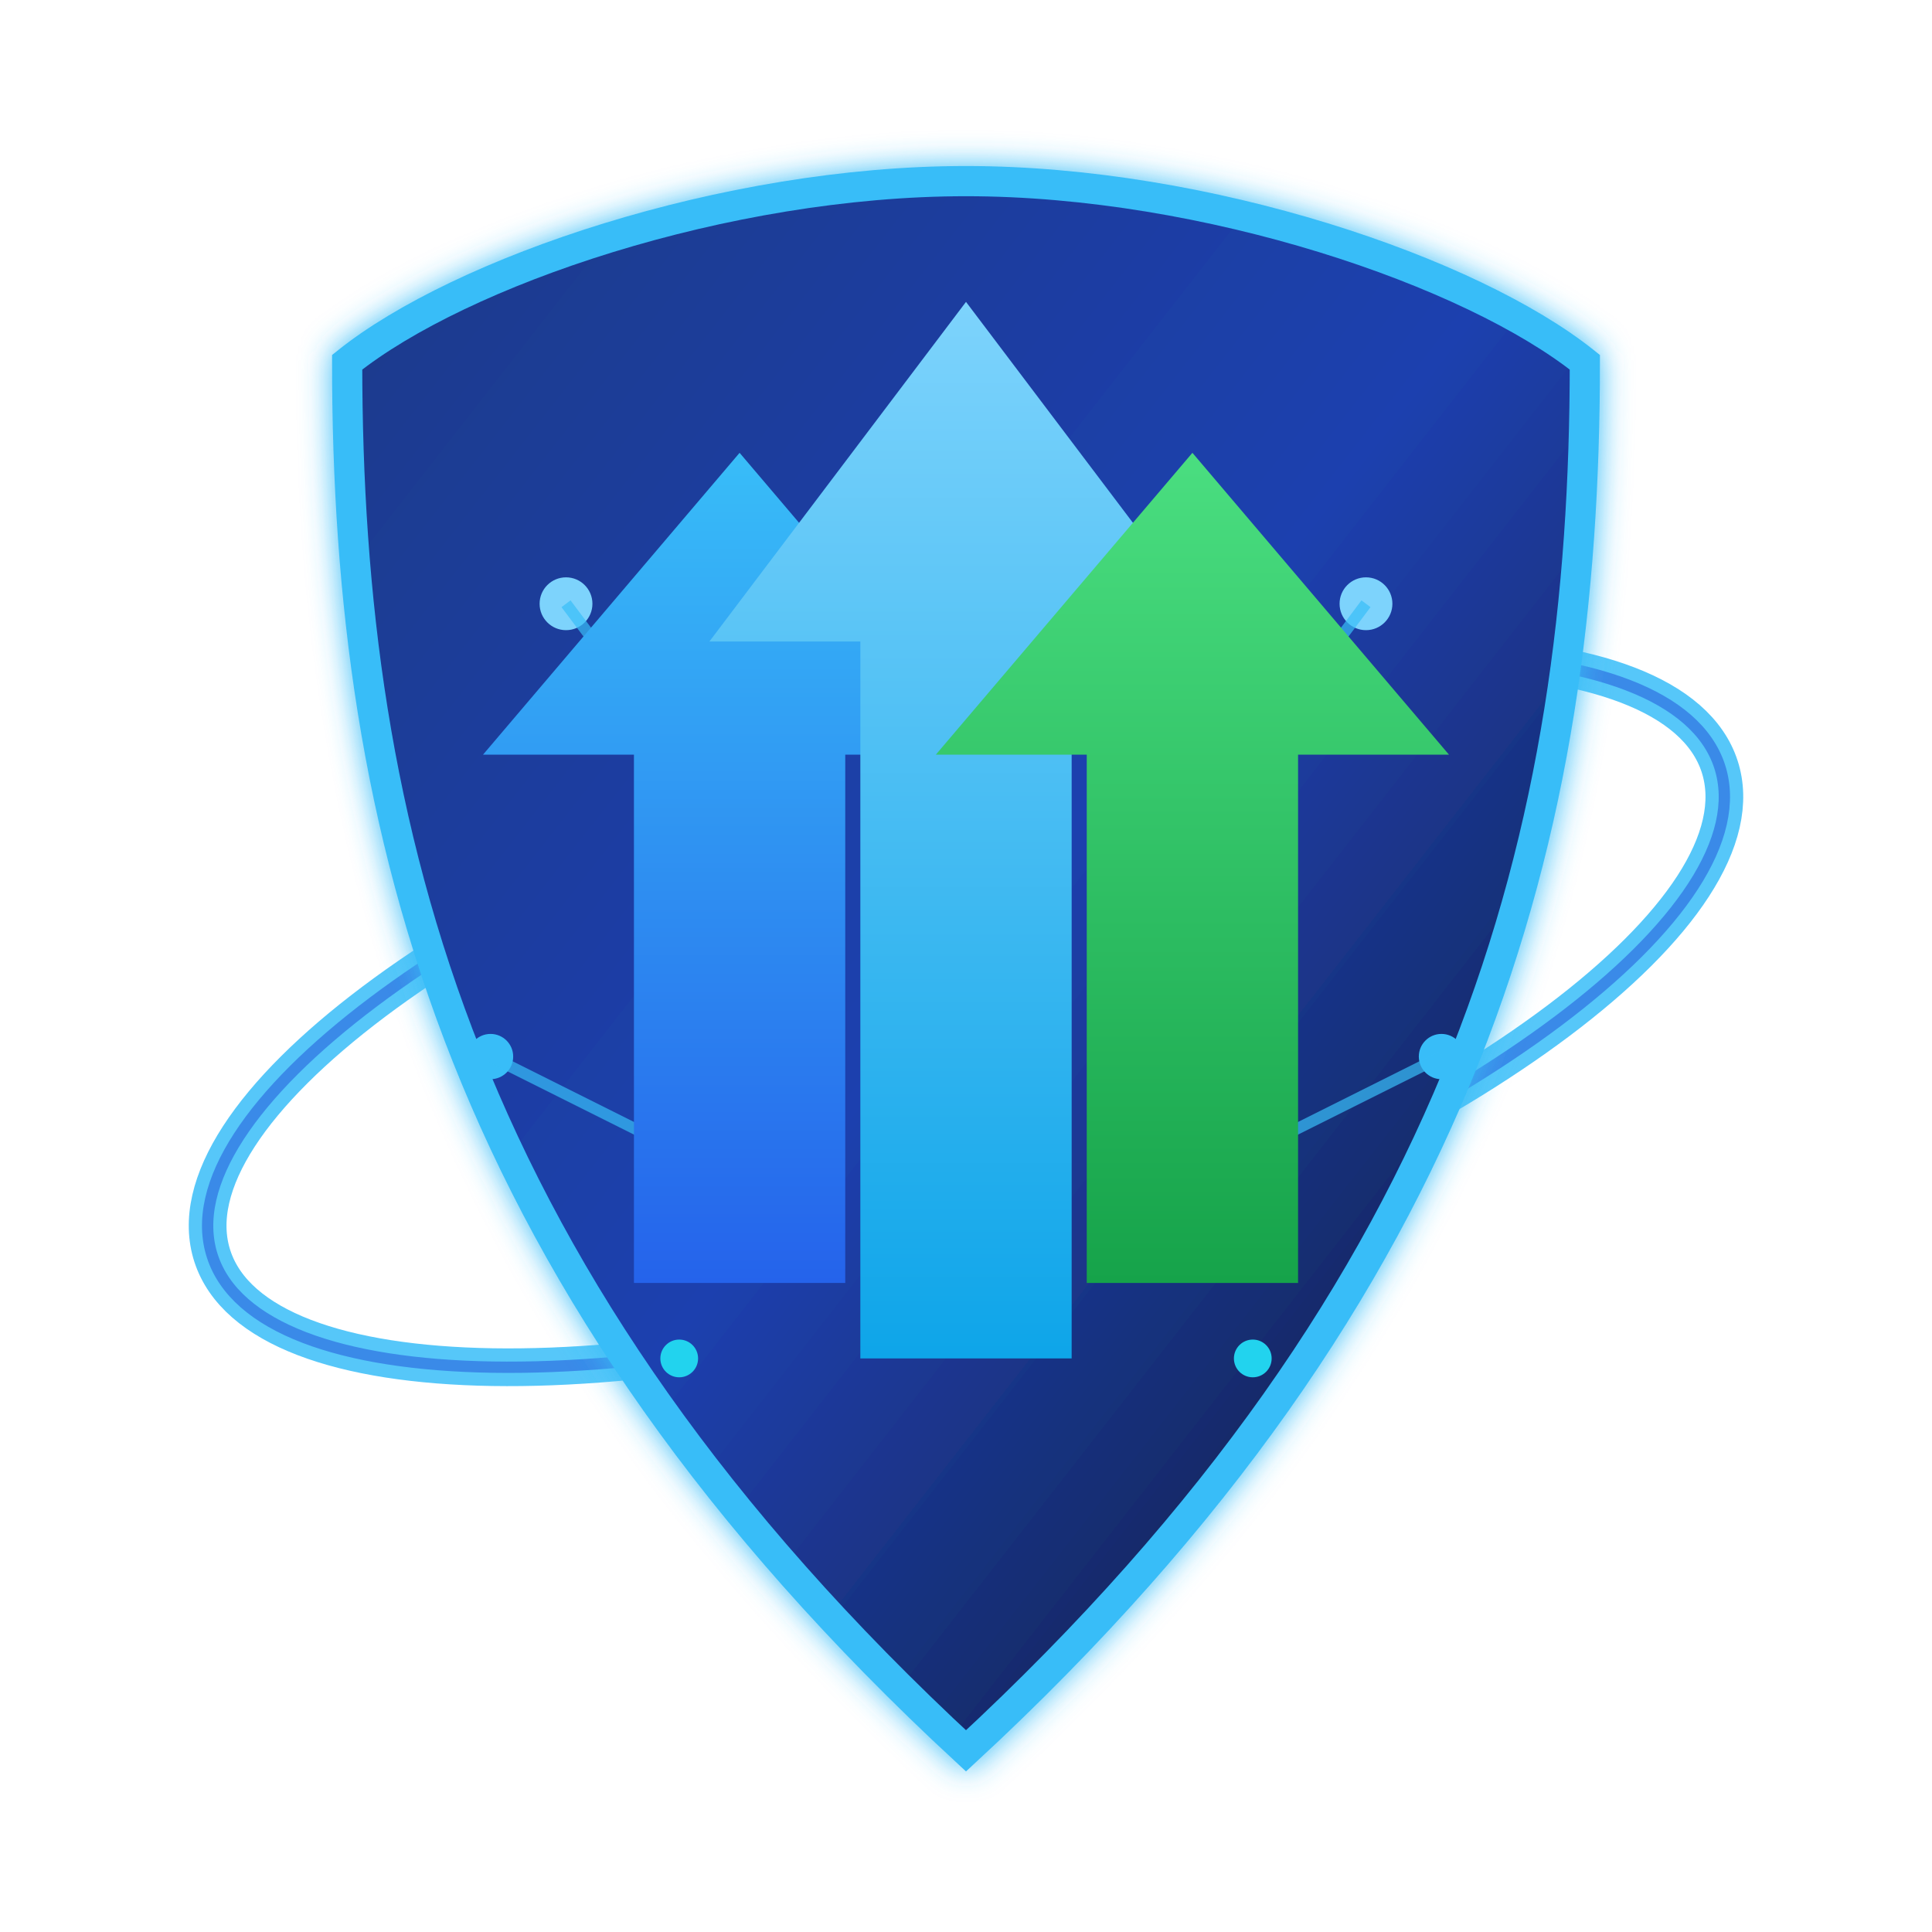
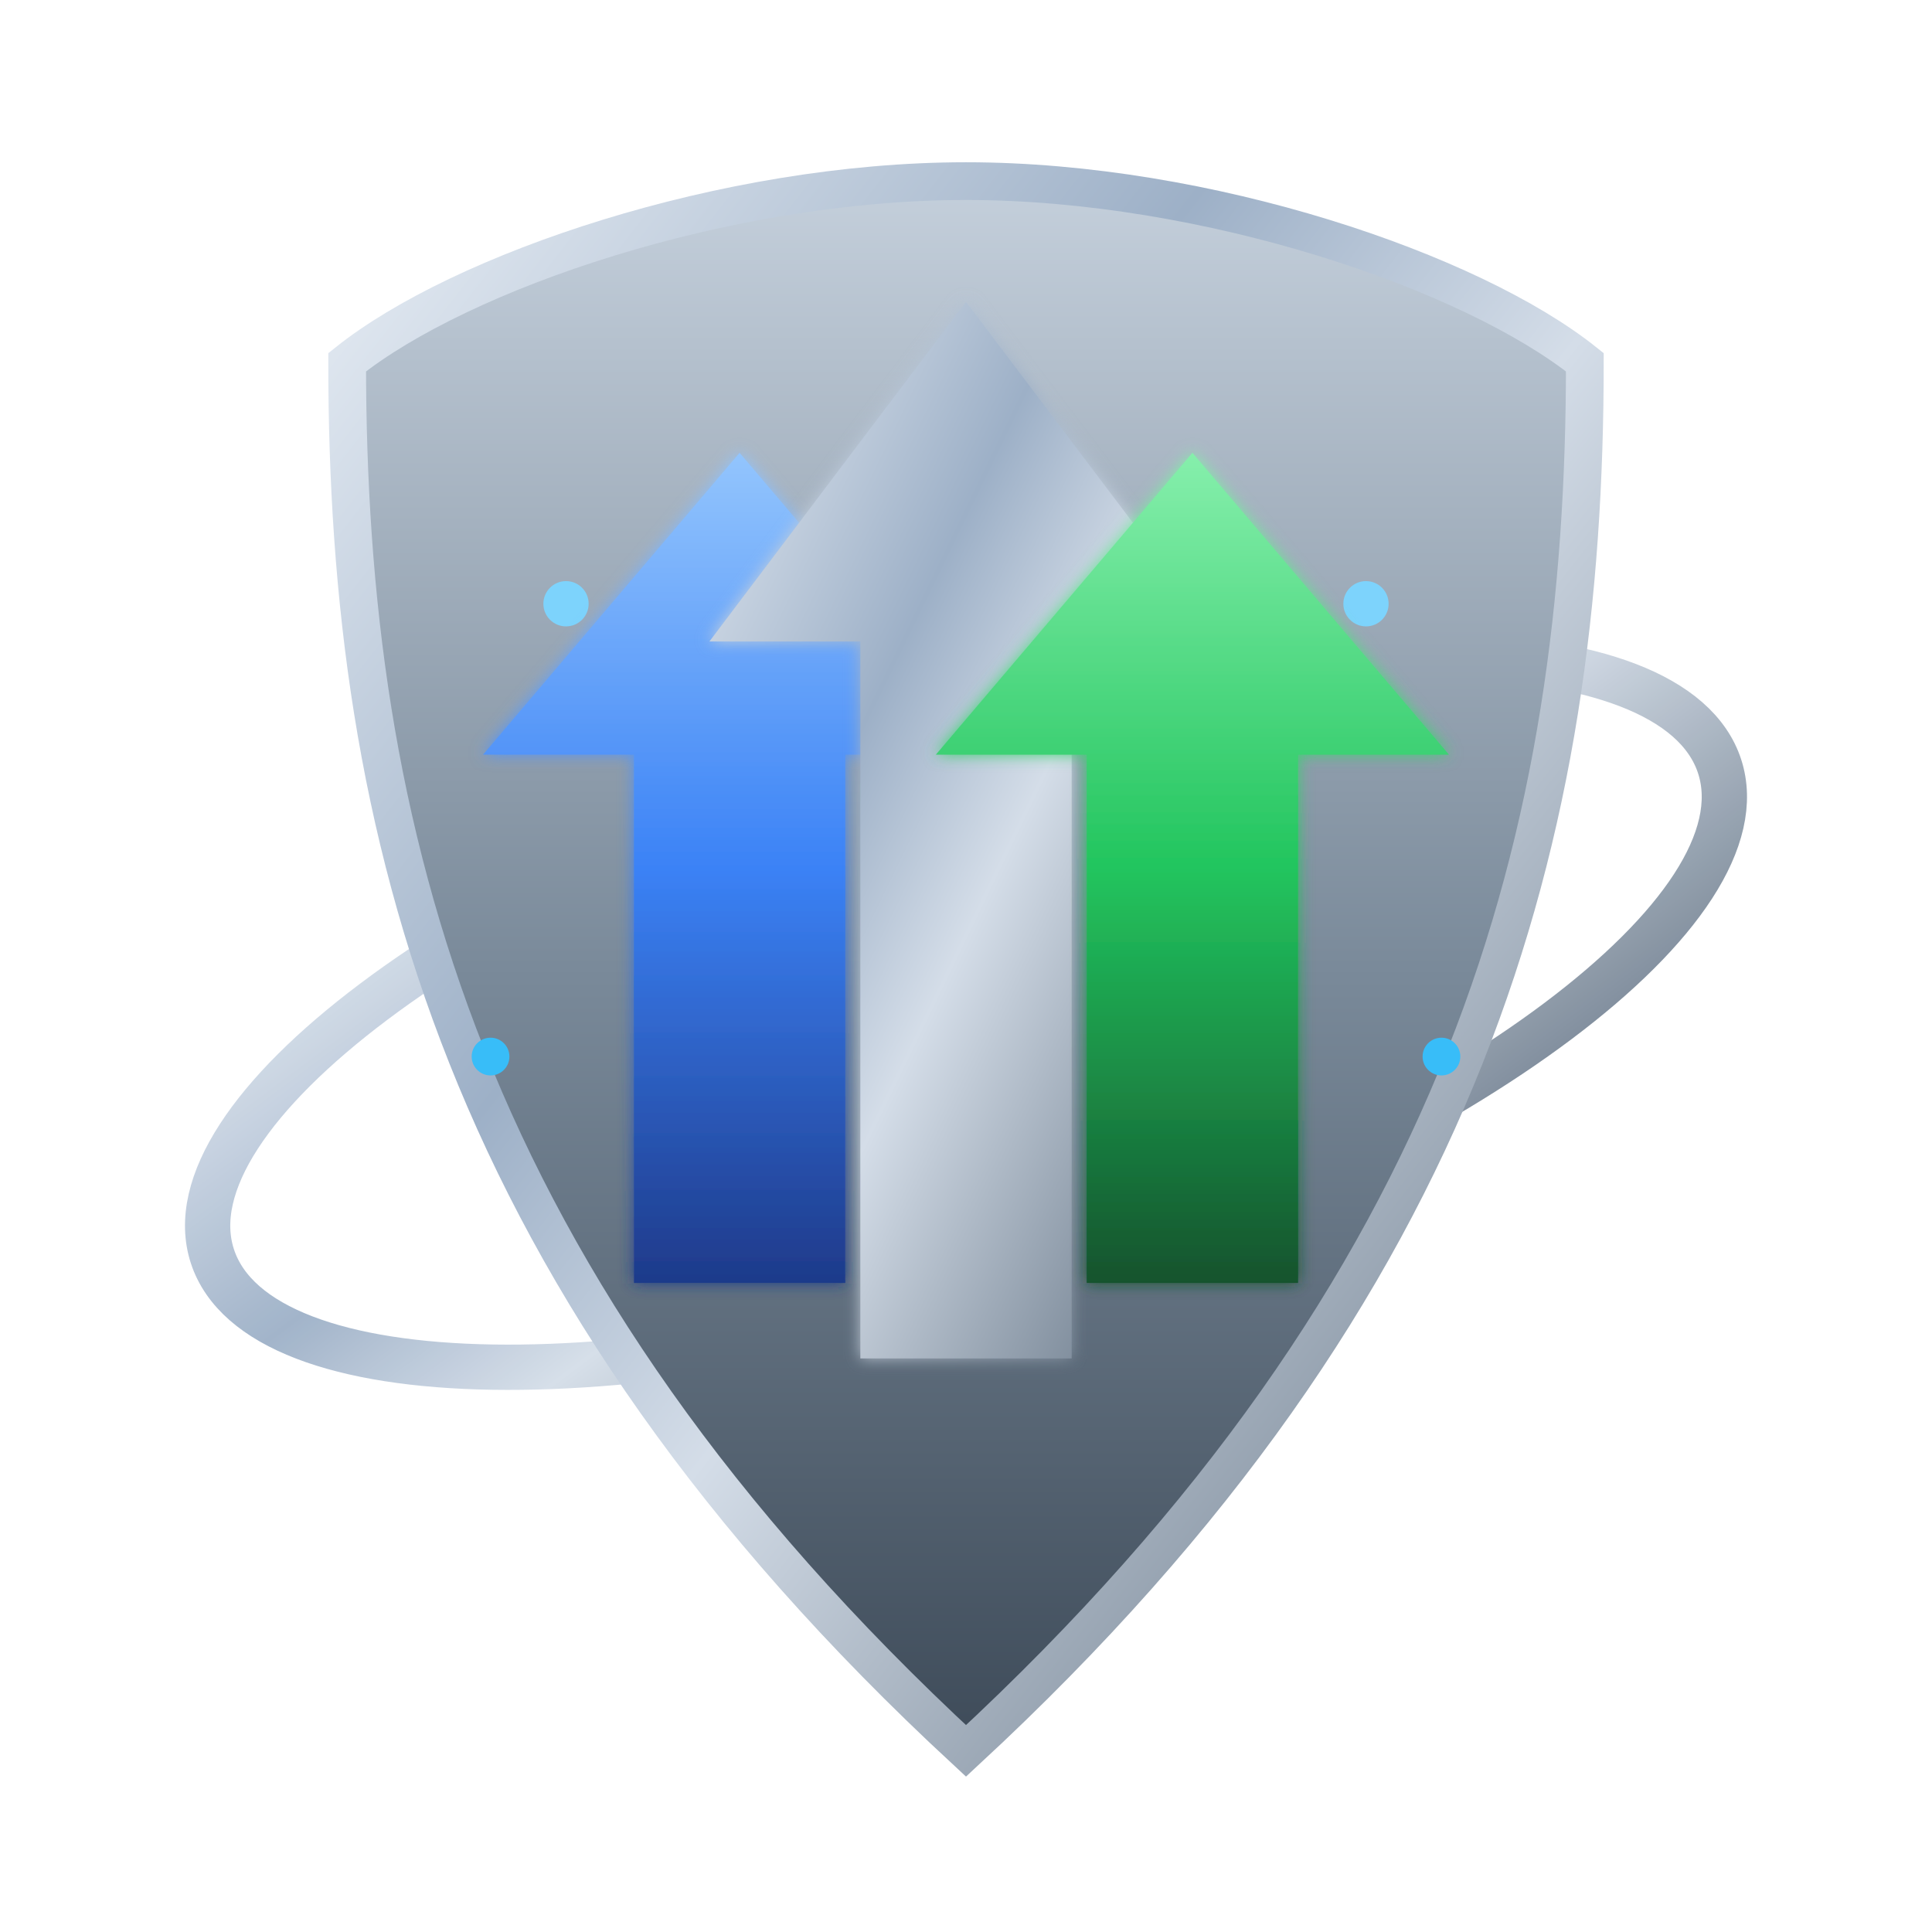
<svg xmlns="http://www.w3.org/2000/svg" viewBox="0 0 512 512" role="img" aria-label="Bhudi RMM">
  <defs>
-     <linearGradient id="shieldGrad" x1="0%" y1="0%" x2="100%" y2="100%">
-       <stop offset="0%" stop-color="#1e3a8a" />
-       <stop offset="50%" stop-color="#1e40af" />
-       <stop offset="100%" stop-color="#0f172a" />
+     <linearGradient id="chrome" x1="0%" y1="0%" x2="100%" y2="100%">
+       <stop offset="0%" stop-color="#e8eef5" />
+       <stop offset="35%" stop-color="#9db0c7" />
+       <stop offset="55%" stop-color="#d4dde8" />
+       <stop offset="100%" stop-color="#5b6b7c" />
+     </linearGradient>
+     <linearGradient id="steel" x1="0%" y1="0%" x2="0%" y2="100%">
+       <stop offset="0%" stop-color="#c5d0dc" />
+       <stop offset="50%" stop-color="#7a8a9a" />
+       <stop offset="100%" stop-color="#3d4a58" />
    </linearGradient>
    <linearGradient id="arrowBlue" x1="0%" y1="100%" x2="0%" y2="0%">
-       <stop offset="0%" stop-color="#2563eb" />
-       <stop offset="100%" stop-color="#38bdf8" />
-     </linearGradient>
-     <linearGradient id="arrowCyan" x1="0%" y1="100%" x2="0%" y2="0%">
-       <stop offset="0%" stop-color="#0ea5e9" />
-       <stop offset="100%" stop-color="#7dd3fc" />
+       <stop offset="0%" stop-color="#1e3a8a" />
+       <stop offset="50%" stop-color="#3b82f6" />
+       <stop offset="100%" stop-color="#93c5fd" />
    </linearGradient>
    <linearGradient id="arrowGreen" x1="0%" y1="100%" x2="0%" y2="0%">
-       <stop offset="0%" stop-color="#16a34a" />
-       <stop offset="100%" stop-color="#4ade80" />
+       <stop offset="0%" stop-color="#14532d" />
+       <stop offset="50%" stop-color="#22c55e" />
+       <stop offset="100%" stop-color="#86efac" />
    </linearGradient>
-     <filter id="glow" x="-20%" y="-20%" width="140%" height="140%">
-       <feGaussianBlur stdDeviation="4" result="blur" />
+     <filter id="shine">
+       <feGaussianBlur stdDeviation="2" result="b" />
      <feMerge>
-         <feMergeNode in="blur" />
+         <feMergeNode in="b" />
        <feMergeNode in="SourceGraphic" />
      </feMerge>
    </filter>
  </defs>
-   <ellipse cx="256" cy="268" rx="210" ry="72" fill="none" stroke="#38bdf8" stroke-width="10" opacity="0.85" transform="rotate(-18 256 268)" />
-   <ellipse cx="256" cy="268" rx="210" ry="72" fill="none" stroke="#1d4ed8" stroke-width="3" opacity="0.5" transform="rotate(-18 256 268)" />
-   <path filter="url(#glow)" fill="url(#shieldGrad)" stroke="#38bdf8" stroke-width="8" d="M256 48 C320 48 390 72 420 96 C420 220 390 340 256 464 C122 340 92 220 92 96 C122 72 192 48 256 48Z" />
-   <circle cx="150" cy="160" r="7" fill="#7dd3fc" />
-   <circle cx="362" cy="160" r="7" fill="#7dd3fc" />
-   <circle cx="130" cy="280" r="6" fill="#38bdf8" />
-   <circle cx="382" cy="280" r="6" fill="#38bdf8" />
-   <circle cx="180" cy="360" r="5" fill="#22d3ee" />
-   <circle cx="332" cy="360" r="5" fill="#22d3ee" />
-   <path stroke="#38bdf8" stroke-width="3" fill="none" opacity="0.7" d="M150 160 L180 200 M362 160 L332 200 M130 280 L170 300 M382 280 L342 300" />
-   <path fill="url(#arrowBlue)" d="M168 340 L168 200 L128 200 L196 120 L264 200 L224 200 L224 340 Z" />
-   <path fill="url(#arrowCyan)" d="M228 360 L228 170 L188 170 L256 80 L324 170 L284 170 L284 360 Z" />
-   <path fill="url(#arrowGreen)" d="M288 340 L288 200 L248 200 L316 120 L384 200 L344 200 L344 340 Z" />
+   <ellipse cx="256" cy="268" rx="210" ry="72" fill="none" stroke="url(#chrome)" stroke-width="12" opacity="0.95" transform="rotate(-18 256 268)" />
+   <path fill="url(#steel)" stroke="url(#chrome)" stroke-width="10" d="M256 48 C320 48 390 72 420 96 C420 220 390 340 256 464 C122 340 92 220 92 96 C122 72 192 48 256 48Z" />
+   <circle cx="150" cy="160" r="6" fill="#7dd3fc" />
+   <circle cx="362" cy="160" r="6" fill="#7dd3fc" />
+   <circle cx="130" cy="280" r="5" fill="#38bdf8" />
+   <circle cx="382" cy="280" r="5" fill="#38bdf8" />
+   <path fill="url(#arrowBlue)" filter="url(#shine)" d="M168 340 L168 200 L128 200 L196 120 L264 200 L224 200 L224 340 Z" />
+   <path fill="url(#chrome)" filter="url(#shine)" d="M228 360 L228 170 L188 170 L256 80 L324 170 L284 170 L284 360 Z" />
+   <path fill="url(#arrowGreen)" filter="url(#shine)" d="M288 340 L288 200 L248 200 L316 120 L384 200 L344 200 L344 340 Z" />
</svg>
